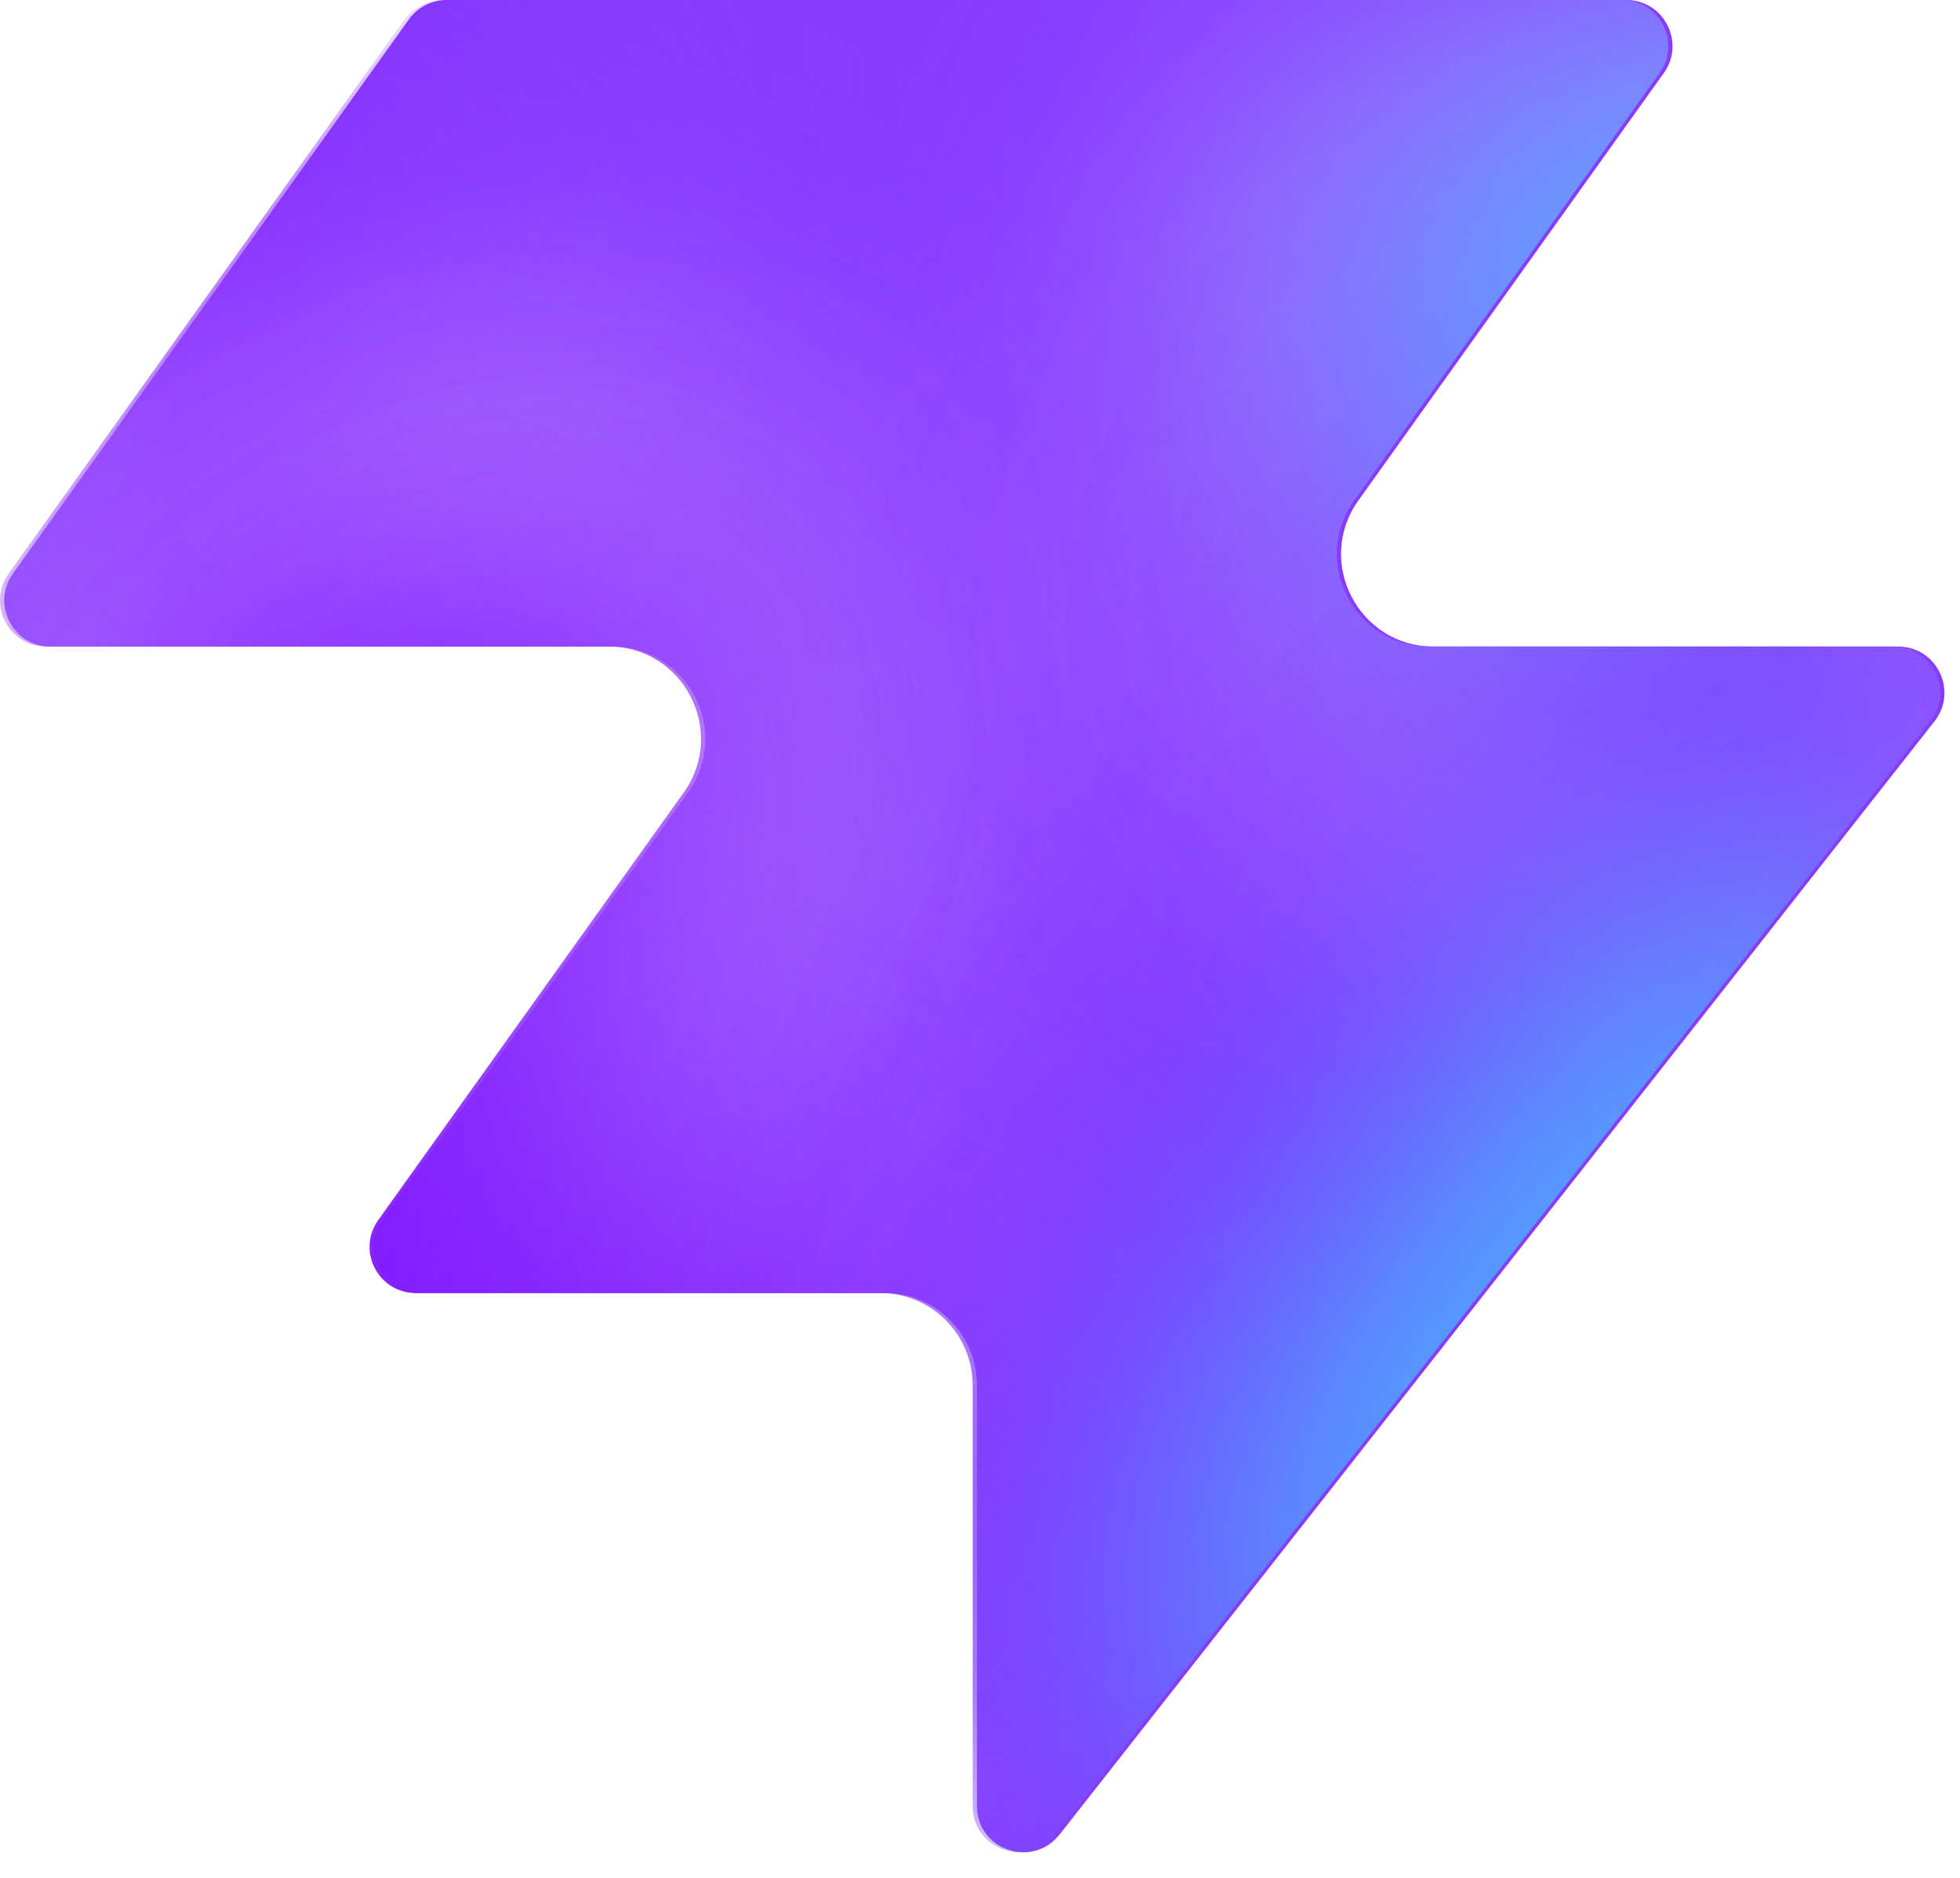
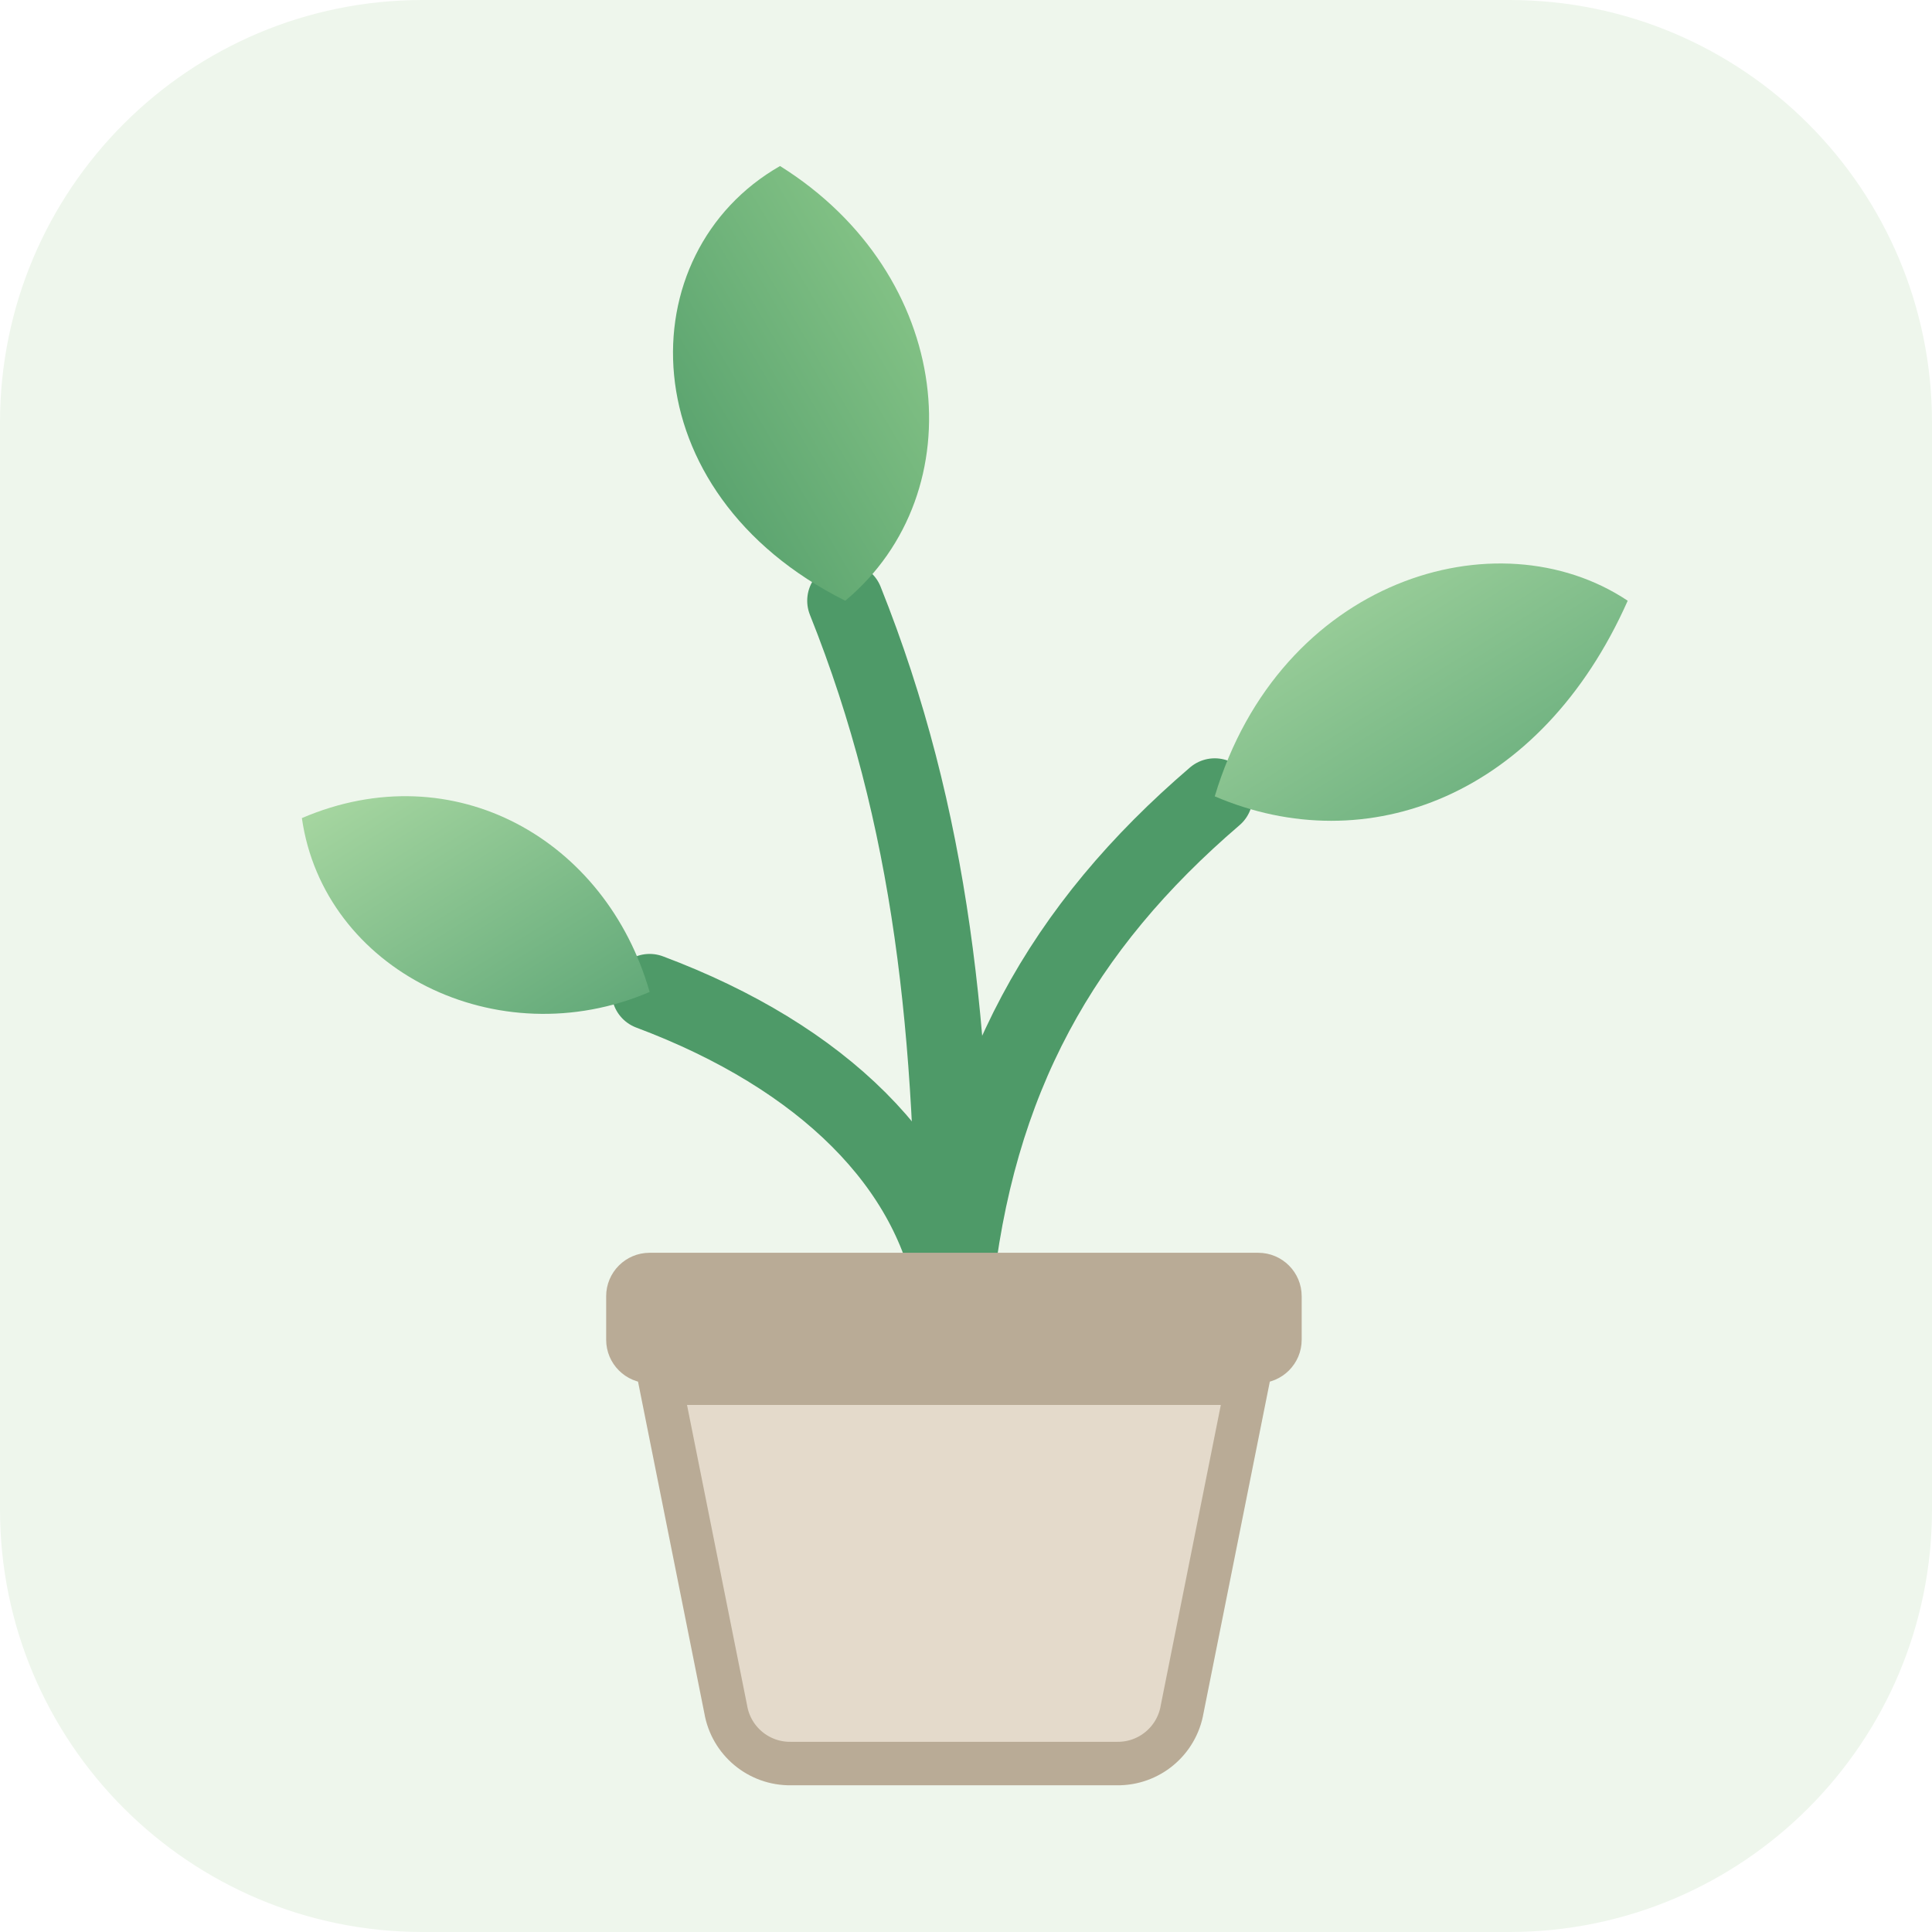
- <svg xmlns="http://www.w3.org/2000/svg" width="48" height="46" fill="none" viewBox="0 0 48 46">
-   <path fill="#863bff" d="M25.946 44.938c-.664.845-2.021.375-2.021-.698V33.937a2.26 2.26 0 0 0-2.262-2.262H10.287c-.92 0-1.456-1.04-.92-1.788l7.48-10.471c1.07-1.497 0-3.578-1.842-3.578H1.237c-.92 0-1.456-1.04-.92-1.788L10.013.474c.214-.297.556-.474.92-.474h28.894c.92 0 1.456 1.04.92 1.788l-7.48 10.471c-1.07 1.498 0 3.579 1.842 3.579h11.377c.943 0 1.473 1.088.89 1.83L25.947 44.94z" style="fill:#863bff;fill:color(display-p3 .525 .23 1);fill-opacity:1" />
-   <mask id="a" width="48" height="46" x="0" y="0" maskUnits="userSpaceOnUse" style="mask-type:alpha">
-     <path fill="#000" d="M25.842 44.938c-.664.844-2.021.375-2.021-.698V33.937a2.26 2.26 0 0 0-2.262-2.262H10.183c-.92 0-1.456-1.04-.92-1.788l7.48-10.471c1.07-1.498 0-3.579-1.842-3.579H1.133c-.92 0-1.456-1.04-.92-1.787L9.91.473c.214-.297.556-.474.92-.474h28.894c.92 0 1.456 1.04.92 1.788l-7.48 10.471c-1.07 1.498 0 3.578 1.842 3.578h11.377c.943 0 1.473 1.088.89 1.832L25.843 44.94z" style="fill:#000;fill-opacity:1" />
-   </mask>
-   <g mask="url(#a)">
-     <g filter="url(#b)">
-       <ellipse cx="5.508" cy="14.704" fill="#ede6ff" rx="5.508" ry="14.704" style="fill:#ede6ff;fill:color(display-p3 .927 .903 1);fill-opacity:1" transform="matrix(.00324 1 1 -.00324 -4.47 31.516)" />
-     </g>
-     <g filter="url(#c)">
-       <ellipse cx="10.399" cy="29.851" fill="#ede6ff" rx="10.399" ry="29.851" style="fill:#ede6ff;fill:color(display-p3 .927 .903 1);fill-opacity:1" transform="matrix(.00324 1 1 -.00324 -39.328 7.883)" />
-     </g>
-     <g filter="url(#d)">
-       <ellipse cx="5.508" cy="30.487" fill="#7e14ff" rx="5.508" ry="30.487" style="fill:#7e14ff;fill:color(display-p3 .492 .077 1);fill-opacity:1" transform="rotate(89.814 -25.913 -14.639)scale(1 -1)" />
-     </g>
-     <g filter="url(#e)">
-       <ellipse cx="5.508" cy="30.599" fill="#7e14ff" rx="5.508" ry="30.599" style="fill:#7e14ff;fill:color(display-p3 .492 .077 1);fill-opacity:1" transform="rotate(89.814 -32.644 -3.334)scale(1 -1)" />
-     </g>
-     <g filter="url(#f)">
-       <ellipse cx="5.508" cy="30.599" fill="#7e14ff" rx="5.508" ry="30.599" style="fill:#7e14ff;fill:color(display-p3 .492 .077 1);fill-opacity:1" transform="matrix(.00324 1 1 -.00324 -34.34 30.47)" />
-     </g>
-     <g filter="url(#g)">
-       <ellipse cx="14.072" cy="22.078" fill="#ede6ff" rx="14.072" ry="22.078" style="fill:#ede6ff;fill:color(display-p3 .927 .903 1);fill-opacity:1" transform="rotate(93.35 24.506 48.493)scale(-1 1)" />
-     </g>
-     <g filter="url(#h)">
-       <ellipse cx="3.47" cy="21.501" fill="#7e14ff" rx="3.47" ry="21.501" style="fill:#7e14ff;fill:color(display-p3 .492 .077 1);fill-opacity:1" transform="rotate(89.009 28.708 47.59)scale(-1 1)" />
-     </g>
-     <g filter="url(#i)">
-       <ellipse cx="3.47" cy="21.501" fill="#7e14ff" rx="3.47" ry="21.501" style="fill:#7e14ff;fill:color(display-p3 .492 .077 1);fill-opacity:1" transform="rotate(89.009 28.708 47.59)scale(-1 1)" />
-     </g>
-     <g filter="url(#j)">
-       <ellipse cx=".387" cy="8.972" fill="#7e14ff" rx="4.407" ry="29.108" style="fill:#7e14ff;fill:color(display-p3 .492 .077 1);fill-opacity:1" transform="rotate(39.51 .387 8.972)" />
-     </g>
-     <g filter="url(#k)">
-       <ellipse cx="47.523" cy="-6.092" fill="#7e14ff" rx="4.407" ry="29.108" style="fill:#7e14ff;fill:color(display-p3 .492 .077 1);fill-opacity:1" transform="rotate(37.892 47.523 -6.092)" />
-     </g>
-     <g filter="url(#l)">
-       <ellipse cx="41.412" cy="6.333" fill="#47bfff" rx="5.971" ry="9.665" style="fill:#47bfff;fill:color(display-p3 .28 .748 1);fill-opacity:1" transform="rotate(37.892 41.412 6.333)" />
-     </g>
-     <g filter="url(#m)">
-       <ellipse cx="-1.879" cy="38.332" fill="#7e14ff" rx="4.407" ry="29.108" style="fill:#7e14ff;fill:color(display-p3 .492 .077 1);fill-opacity:1" transform="rotate(37.892 -1.88 38.332)" />
-     </g>
-     <g filter="url(#n)">
-       <ellipse cx="-1.879" cy="38.332" fill="#7e14ff" rx="4.407" ry="29.108" style="fill:#7e14ff;fill:color(display-p3 .492 .077 1);fill-opacity:1" transform="rotate(37.892 -1.88 38.332)" />
-     </g>
-     <g filter="url(#o)">
-       <ellipse cx="35.651" cy="29.907" fill="#7e14ff" rx="4.407" ry="29.108" style="fill:#7e14ff;fill:color(display-p3 .492 .077 1);fill-opacity:1" transform="rotate(37.892 35.651 29.907)" />
-     </g>
-     <g filter="url(#p)">
-       <ellipse cx="38.418" cy="32.4" fill="#47bfff" rx="5.971" ry="15.297" style="fill:#47bfff;fill:color(display-p3 .28 .748 1);fill-opacity:1" transform="rotate(37.892 38.418 32.4)" />
-     </g>
+ <svg xmlns="http://www.w3.org/2000/svg" viewBox="0 0 64 64" width="64" height="64">
+   <defs>
+     <linearGradient id="leafA" x1="0" y1="1" x2="1" y2="0">
+       <stop offset="0" stop-color="#4E9A68" />
+       <stop offset="1" stop-color="#8FCB8C" />
+     </linearGradient>
+     <linearGradient id="leafB" x1="1" y1="1" x2="0" y2="0">
+       <stop offset="0" stop-color="#5FA777" />
+       <stop offset="1" stop-color="#A9D8A2" />
+     </linearGradient>
+   </defs>
+   <rect width="64" height="64" rx="14" fill="#EEF6EC" />
+   <g transform="translate(10 5.5) scale(0.36)">
+     <path d="M60 104 C60 80 58 60 50 40" fill="none" stroke="#4E9A68" stroke-width="7" stroke-linecap="round" />
+     <path d="M60 104 C62 84 70 70 84 58" fill="none" stroke="#4E9A68" stroke-width="7" stroke-linecap="round" />
+     <path d="M60 104 C58 92 48 82 32 76" fill="none" stroke="#4E9A68" stroke-width="7" stroke-linecap="round" />
+     <path d="M50 40 C30 30 30 8 44 0 C60 10 62 30 50 40 Z" fill="url(#leafA)" />
+     <path d="M84 58 C90 38 110 32 122 40 C114 58 98 64 84 58 Z" fill="url(#leafB)" />
+     <path d="M32 76 C18 82 2 74 0 60 C14 54 28 62 32 76 Z" fill="url(#leafB)" />
+     <rect x="28" y="100" width="64" height="12" rx="4" fill="#B9AB96" />
+     <path d="M33 112 H87 L81 142 a6 6 0 0 1 -6 5 H45 a6 6 0 0 1 -6 -5 Z" fill="#E4DACB" stroke="#B9AB96" stroke-width="4" />
  </g>
-   <defs>
-     <filter id="b" width="60.045" height="41.654" x="-19.77" y="16.149" color-interpolation-filters="sRGB" filterUnits="userSpaceOnUse">
-       <feFlood flood-opacity="0" result="BackgroundImageFix" />
-       <feBlend in="SourceGraphic" in2="BackgroundImageFix" result="shape" />
-       <feGaussianBlur result="effect1_foregroundBlur_2002_17158" stdDeviation="7.659" />
-     </filter>
-     <filter id="c" width="90.34" height="51.437" x="-54.613" y="-7.533" color-interpolation-filters="sRGB" filterUnits="userSpaceOnUse">
-       <feFlood flood-opacity="0" result="BackgroundImageFix" />
-       <feBlend in="SourceGraphic" in2="BackgroundImageFix" result="shape" />
-       <feGaussianBlur result="effect1_foregroundBlur_2002_17158" stdDeviation="7.659" />
-     </filter>
-     <filter id="d" width="79.355" height="29.4" x="-49.64" y="2.03" color-interpolation-filters="sRGB" filterUnits="userSpaceOnUse">
-       <feFlood flood-opacity="0" result="BackgroundImageFix" />
-       <feBlend in="SourceGraphic" in2="BackgroundImageFix" result="shape" />
-       <feGaussianBlur result="effect1_foregroundBlur_2002_17158" stdDeviation="4.596" />
-     </filter>
-     <filter id="e" width="79.579" height="29.4" x="-45.045" y="20.029" color-interpolation-filters="sRGB" filterUnits="userSpaceOnUse">
-       <feFlood flood-opacity="0" result="BackgroundImageFix" />
-       <feBlend in="SourceGraphic" in2="BackgroundImageFix" result="shape" />
-       <feGaussianBlur result="effect1_foregroundBlur_2002_17158" stdDeviation="4.596" />
-     </filter>
-     <filter id="f" width="79.579" height="29.4" x="-43.513" y="21.178" color-interpolation-filters="sRGB" filterUnits="userSpaceOnUse">
-       <feFlood flood-opacity="0" result="BackgroundImageFix" />
-       <feBlend in="SourceGraphic" in2="BackgroundImageFix" result="shape" />
-       <feGaussianBlur result="effect1_foregroundBlur_2002_17158" stdDeviation="4.596" />
-     </filter>
-     <filter id="g" width="74.749" height="58.852" x="15.756" y="-17.901" color-interpolation-filters="sRGB" filterUnits="userSpaceOnUse">
-       <feFlood flood-opacity="0" result="BackgroundImageFix" />
-       <feBlend in="SourceGraphic" in2="BackgroundImageFix" result="shape" />
-       <feGaussianBlur result="effect1_foregroundBlur_2002_17158" stdDeviation="7.659" />
-     </filter>
-     <filter id="h" width="61.377" height="25.362" x="23.548" y="2.284" color-interpolation-filters="sRGB" filterUnits="userSpaceOnUse">
-       <feFlood flood-opacity="0" result="BackgroundImageFix" />
-       <feBlend in="SourceGraphic" in2="BackgroundImageFix" result="shape" />
-       <feGaussianBlur result="effect1_foregroundBlur_2002_17158" stdDeviation="4.596" />
-     </filter>
-     <filter id="i" width="61.377" height="25.362" x="23.548" y="2.284" color-interpolation-filters="sRGB" filterUnits="userSpaceOnUse">
-       <feFlood flood-opacity="0" result="BackgroundImageFix" />
-       <feBlend in="SourceGraphic" in2="BackgroundImageFix" result="shape" />
-       <feGaussianBlur result="effect1_foregroundBlur_2002_17158" stdDeviation="4.596" />
-     </filter>
-     <filter id="j" width="56.045" height="63.649" x="-27.636" y="-22.853" color-interpolation-filters="sRGB" filterUnits="userSpaceOnUse">
-       <feFlood flood-opacity="0" result="BackgroundImageFix" />
-       <feBlend in="SourceGraphic" in2="BackgroundImageFix" result="shape" />
-       <feGaussianBlur result="effect1_foregroundBlur_2002_17158" stdDeviation="4.596" />
-     </filter>
-     <filter id="k" width="54.814" height="64.646" x="20.116" y="-38.415" color-interpolation-filters="sRGB" filterUnits="userSpaceOnUse">
-       <feFlood flood-opacity="0" result="BackgroundImageFix" />
-       <feBlend in="SourceGraphic" in2="BackgroundImageFix" result="shape" />
-       <feGaussianBlur result="effect1_foregroundBlur_2002_17158" stdDeviation="4.596" />
-     </filter>
-     <filter id="l" width="33.541" height="35.313" x="24.641" y="-11.323" color-interpolation-filters="sRGB" filterUnits="userSpaceOnUse">
-       <feFlood flood-opacity="0" result="BackgroundImageFix" />
-       <feBlend in="SourceGraphic" in2="BackgroundImageFix" result="shape" />
-       <feGaussianBlur result="effect1_foregroundBlur_2002_17158" stdDeviation="4.596" />
-     </filter>
-     <filter id="m" width="54.814" height="64.646" x="-29.286" y="6.009" color-interpolation-filters="sRGB" filterUnits="userSpaceOnUse">
-       <feFlood flood-opacity="0" result="BackgroundImageFix" />
-       <feBlend in="SourceGraphic" in2="BackgroundImageFix" result="shape" />
-       <feGaussianBlur result="effect1_foregroundBlur_2002_17158" stdDeviation="4.596" />
-     </filter>
-     <filter id="n" width="54.814" height="64.646" x="-29.286" y="6.009" color-interpolation-filters="sRGB" filterUnits="userSpaceOnUse">
-       <feFlood flood-opacity="0" result="BackgroundImageFix" />
-       <feBlend in="SourceGraphic" in2="BackgroundImageFix" result="shape" />
-       <feGaussianBlur result="effect1_foregroundBlur_2002_17158" stdDeviation="4.596" />
-     </filter>
-     <filter id="o" width="54.814" height="64.646" x="8.244" y="-2.416" color-interpolation-filters="sRGB" filterUnits="userSpaceOnUse">
-       <feFlood flood-opacity="0" result="BackgroundImageFix" />
-       <feBlend in="SourceGraphic" in2="BackgroundImageFix" result="shape" />
-       <feGaussianBlur result="effect1_foregroundBlur_2002_17158" stdDeviation="4.596" />
-     </filter>
-     <filter id="p" width="39.409" height="43.623" x="18.713" y="10.588" color-interpolation-filters="sRGB" filterUnits="userSpaceOnUse">
-       <feFlood flood-opacity="0" result="BackgroundImageFix" />
-       <feBlend in="SourceGraphic" in2="BackgroundImageFix" result="shape" />
-       <feGaussianBlur result="effect1_foregroundBlur_2002_17158" stdDeviation="4.596" />
-     </filter>
-   </defs>
</svg>
